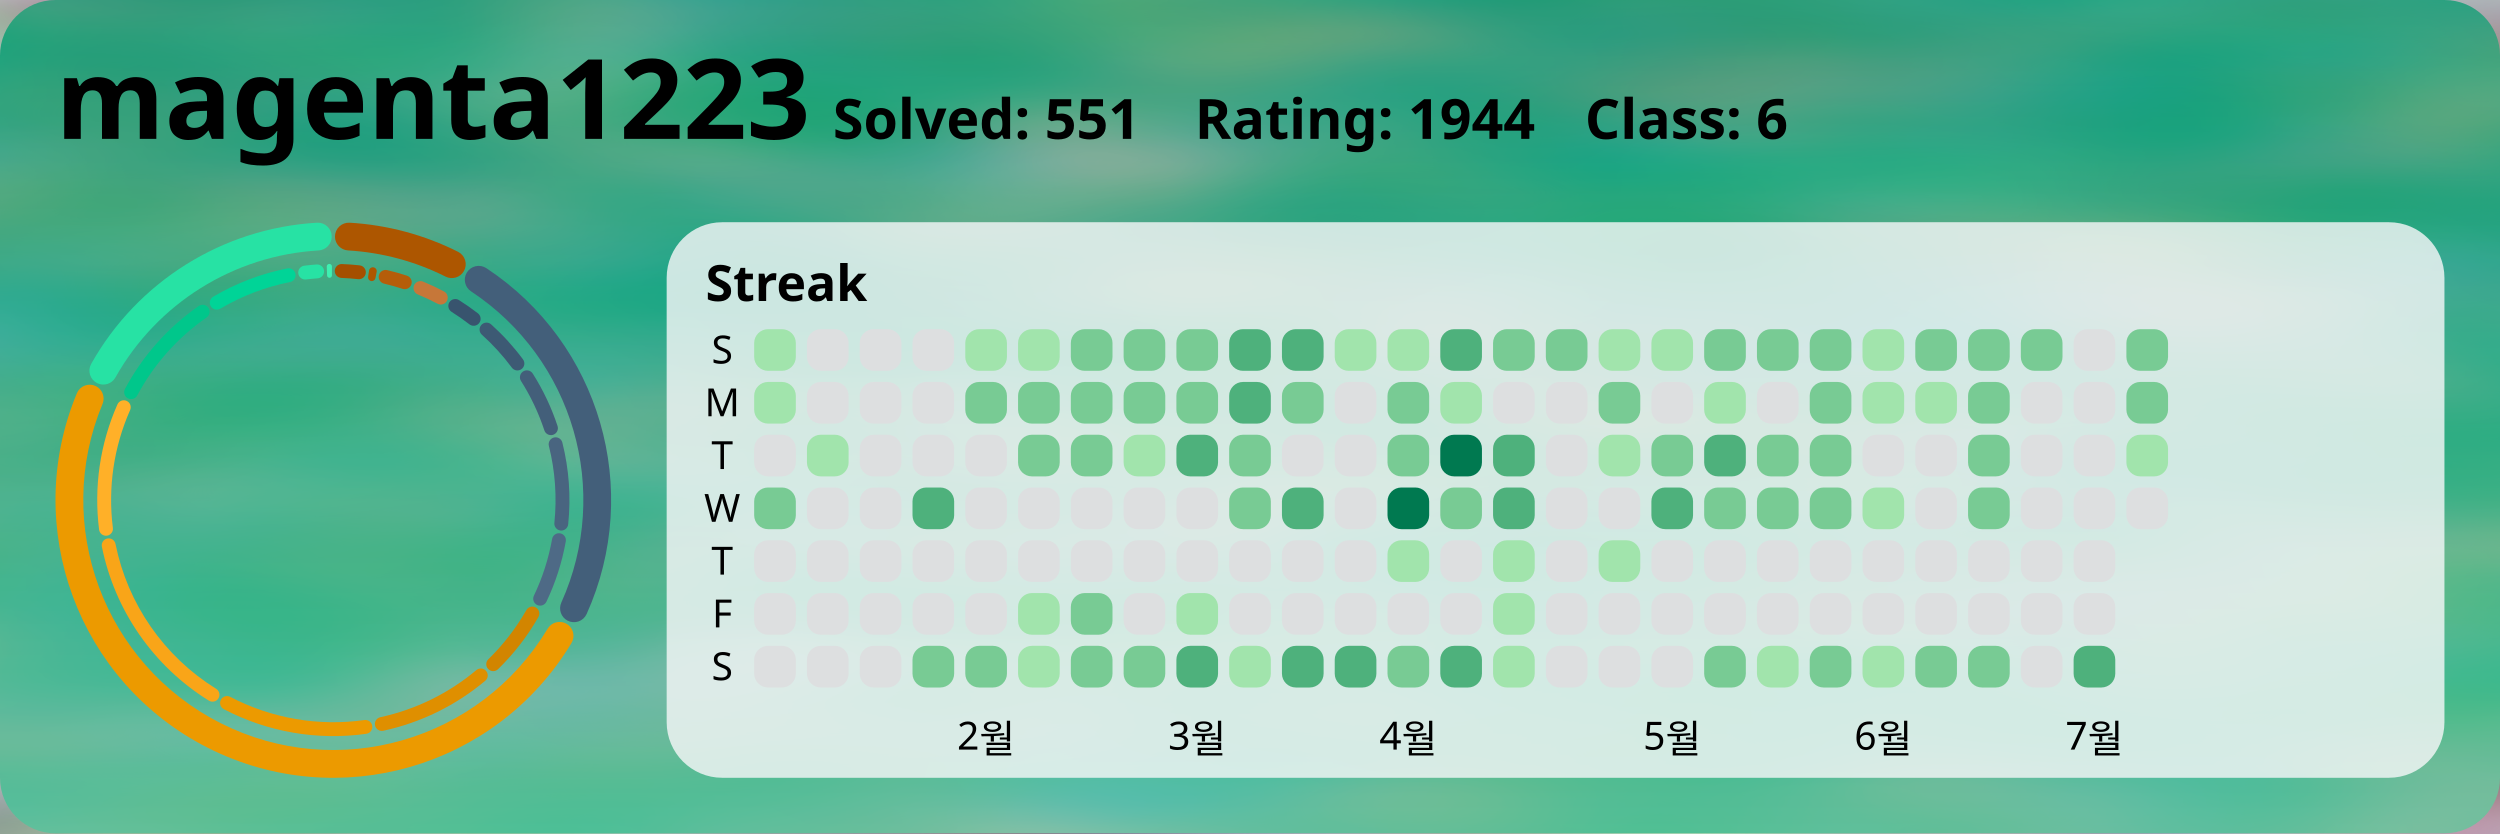
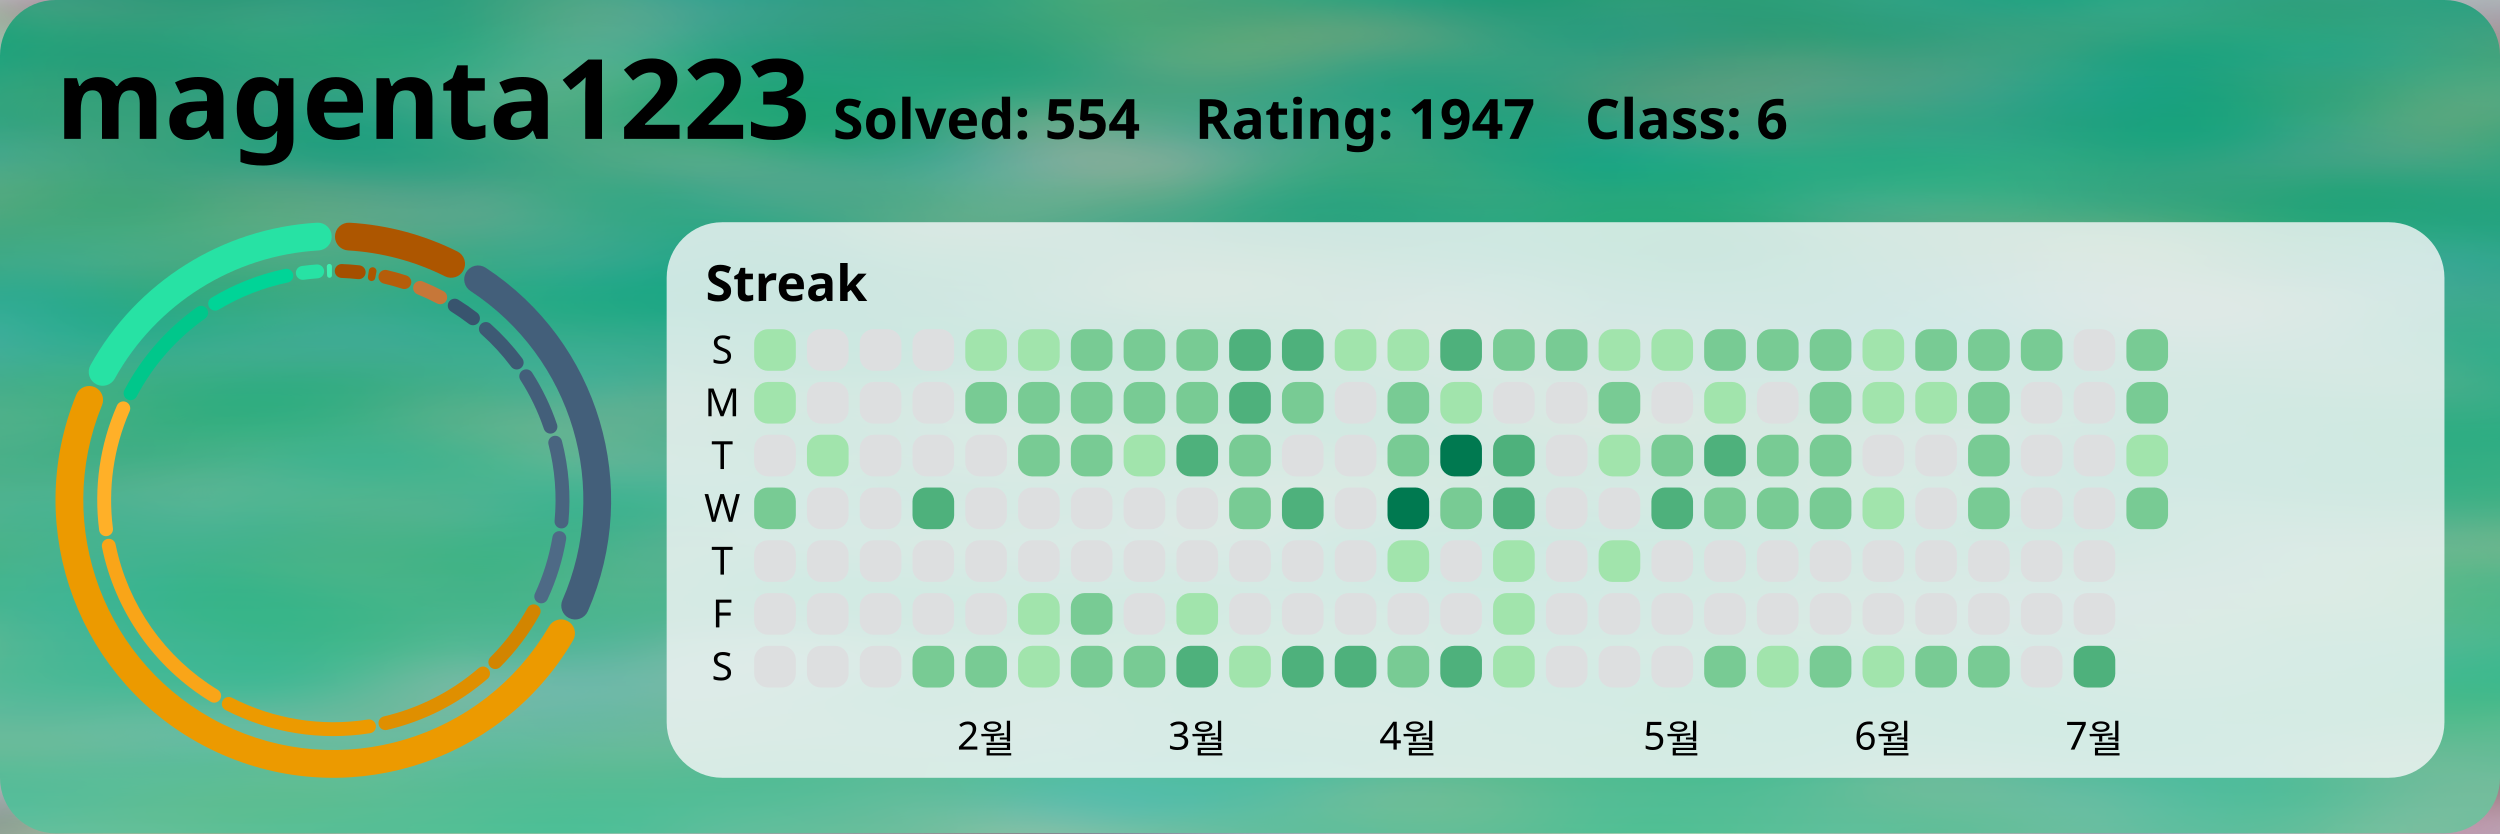
<svg xmlns="http://www.w3.org/2000/svg" id="svg" width="2700" height="900">
  <defs>
    <linearGradient id="ffflux-gradient" gradientTransform="rotate(360, 0.5, 0.5)" x1="50%" y1="0%" x2="50%" y2="100%">
      <stop id="stop1" stop-color="#00C78B" stop-opacity="1" offset="0%" />
      <stop id="stop2" stop-color="#51FDBD" stop-opacity="1" offset="100%" />
    </linearGradient>
    <filter id="ffflux-filter" x="-20%" y="-20%" width="140%" height="140%" filterUnits="objectBoundingBox" primitiveUnits="userSpaceOnUse" color-interpolation-filters="sRGB">
      <feTurbulence type="fractalNoise" baseFrequency="0.002 0.007" numOctaves="2" seed="2" stitchTiles="stitch" x="0%" y="0%" width="100%" height="100%" result="turbulence" />
      <feGaussianBlur stdDeviation="0 0" x="0%" y="0%" width="100%" height="100%" in="turbulence" edgeMode="duplicate" result="blur" />
      <feBlend mode="screen" x="0%" y="0%" width="100%" height="100%" in="SourceGraphic" in2="blur" result="blend" />
      <feComponentTransfer>
        <feFuncR type="linear" slope="0.75" />
        <feFuncG type="linear" slope="0.75" />
        <feFuncB type="linear" slope="0.75" />
      </feComponentTransfer>
    </filter>
  </defs>
  <rect width="2700" height="900" fill="url(#ffflux-gradient)" filter="url(#ffflux-filter)" rx="60" ry="60" />
  <text x="60" y="150" style="font-size: 120px; color: black; font-family: &quot;Noto Sans&quot;, sans-serif; font-weight: bold;">magenta1223</text>
-   <text x="899.531" y="150" style="font-size: 60px; color: black; font-family: &quot;Noto Sans&quot;, sans-serif; font-weight: bold;">Solved: 551</text>
-   <text x="1290.359" y="150" style="font-size: 60px; color: black; font-family: &quot;Noto Sans&quot;, sans-serif; font-weight: bold;">Rating: 1944</text>
+   <text x="899.531" y="150" style="font-size: 60px; color: black; font-family: &quot;Noto Sans&quot;, sans-serif; font-weight: bold;">Solved: 554</text>
+   <text x="1290.359" y="150" style="font-size: 60px; color: black; font-family: &quot;Noto Sans&quot;, sans-serif; font-weight: bold;">Rating: 1947</text>
  <text x="1711.656" y="150" style="font-size: 60px; color: black; font-family: &quot;Noto Sans&quot;, sans-serif; font-weight: bold;">Class: 6</text>
  <g transform="translate(360,540)">
    <path d="M0,-255L0,-240Z" fill="#9D4900" />
-     <path d="M1.528,-247.335A7.5,7.5,0,0,1,9.302,-254.83A255,255,0,0,1,28.439,-253.409A7.5,7.5,0,0,1,35.02,-244.848L35.02,-244.848A7.5,7.5,0,0,1,26.766,-238.503A240,240,0,0,0,8.754,-239.84A7.5,7.5,0,0,1,1.528,-247.335Z" fill="#A54F00" />
-     <path d="M38.546,-247.767A4.192,4.192,0,1,1,46.805,-246.341L45.501,-239.698A4.037,4.037,0,0,1,37.546,-241.072Z" fill="#AD5600" />
-     <path d="M49.147,-242.408A7.5,7.5,0,0,1,58.219,-248.265A255,255,0,0,1,79.492,-242.293A7.5,7.5,0,0,1,84.19,-232.571L84.19,-232.571A7.5,7.5,0,0,1,74.816,-228.041A240,240,0,0,0,54.794,-233.661A7.5,7.5,0,0,1,49.147,-242.408Z" fill="#B55D0A" />
-     <path d="M87.057,-231.513A7.5,7.5,0,0,1,96.945,-235.853A255,255,0,0,1,119.574,-225.227A7.5,7.5,0,0,1,122.549,-214.846L122.549,-214.846A7.5,7.5,0,0,1,112.54,-211.978A240,240,0,0,0,91.242,-221.98A7.5,7.5,0,0,1,87.057,-231.513Z" fill="#C67739" />
-     <path d="M125.194,-213.316A7.5,7.5,0,0,1,135.676,-215.91A255,255,0,0,1,156.166,-201.587A7.5,7.5,0,0,1,157.33,-190.851L157.33,-190.851A7.5,7.5,0,0,1,146.98,-189.729A240,240,0,0,0,127.695,-203.209A7.5,7.5,0,0,1,125.194,-213.316Z" fill="#38546E" />
-     <path d="M159.676,-188.893A7.5,7.5,0,0,1,170.447,-189.665A255,255,0,0,1,204.838,-151.877A7.5,7.5,0,0,1,203.057,-141.226L203.057,-141.226A7.5,7.5,0,0,1,192.788,-142.943A240,240,0,0,0,160.421,-178.508A7.5,7.5,0,0,1,159.676,-188.893Z" fill="#3D5A74" />
-     <path d="M204.787,-138.707A7.5,7.5,0,0,1,215.365,-136.539A255,255,0,0,1,242.158,-79.903A7.5,7.5,0,0,1,237.124,-70.35L237.124,-70.35A7.5,7.5,0,0,1,227.913,-75.203A240,240,0,0,0,202.697,-128.507A7.5,7.5,0,0,1,204.787,-138.707Z" fill="#435F7A" />
-     <path d="M237.975,-67.415A7.5,7.5,0,0,1,247.339,-62.036A255,255,0,0,1,253.643,26.271A7.5,7.5,0,0,1,245.139,32.925L245.139,32.925A7.5,7.5,0,0,1,238.723,24.725A240,240,0,0,0,232.789,-58.387A7.5,7.5,0,0,1,237.975,-67.415Z" fill="#496580" />
-     <path d="M244.713,35.951A7.5,7.5,0,0,1,251.053,44.692A255,255,0,0,1,230.133,109.836A7.5,7.5,0,0,1,219.889,113.252L219.889,113.252A7.5,7.5,0,0,1,216.595,103.375A240,240,0,0,0,236.285,42.063A7.5,7.5,0,0,1,244.713,35.951Z" fill="#4E6A86" />
-     <path d="M218.473,115.96A7.5,7.5,0,0,1,221.513,126.322A255,255,0,0,1,177.879,182.713A7.5,7.5,0,0,1,167.086,182.371L167.086,182.371A7.5,7.5,0,0,1,167.416,171.965A240,240,0,0,0,208.482,118.891A7.5,7.5,0,0,1,218.473,115.96Z" fill="#D28500" />
-     <path d="M164.82,184.422A7.5,7.5,0,0,1,164.085,195.195A255,255,0,0,1,53.964,249.225A7.5,7.5,0,0,1,44.993,243.213L44.993,243.213A7.5,7.5,0,0,1,50.789,234.564A240,240,0,0,0,154.433,183.713A7.5,7.5,0,0,1,164.82,184.422Z" fill="#DF8F00" />
-     <path d="M41.985,243.751A7.5,7.5,0,0,1,35.651,252.496A255,255,0,0,1,-118.288,225.905A7.5,7.5,0,0,1,-121.322,215.541L-121.322,215.541A7.5,7.5,0,0,1,-111.33,212.616A240,240,0,0,0,33.553,237.643A7.5,7.5,0,0,1,41.985,243.751Z" fill="#EC9A00" />
-     <path d="M-123.975,214.026A7.5,7.5,0,0,1,-134.442,216.68A255,255,0,0,1,-249.968,50.406A7.5,7.5,0,0,1,-243.83,41.522L-243.83,41.522A7.5,7.5,0,0,1,-235.264,47.441A240,240,0,0,0,-126.534,203.934A7.5,7.5,0,0,1,-123.975,214.026Z" fill="#F9A518" />
-     <path d="M-244.324,38.507A7.5,7.5,0,0,1,-252.978,32.048A255,255,0,0,1,-233.17,-103.232A7.5,7.5,0,0,1,-223.028,-106.938L-223.028,-106.938A7.5,7.5,0,0,1,-219.454,-97.159A240,240,0,0,0,-238.097,30.163A7.5,7.5,0,0,1,-244.324,38.507Z" fill="#FFB028" />
-     <path d="M-221.689,-109.686A7.5,7.5,0,0,1,-225.023,-119.956A255,255,0,0,1,-145.379,-209.499A7.5,7.5,0,0,1,-134.79,-207.385L-134.79,-207.385A7.5,7.5,0,0,1,-136.828,-197.175A240,240,0,0,0,-211.787,-112.9A7.5,7.5,0,0,1,-221.689,-109.686Z" fill="#00C78B" />
-     <path d="M-132.218,-209.035A7.5,7.5,0,0,1,-129.719,-219.54A255,255,0,0,1,-49.693,-250.111A7.5,7.5,0,0,1,-40.827,-243.947L-40.827,-243.947A7.5,7.5,0,0,1,-46.77,-235.399A240,240,0,0,0,-122.089,-206.626A7.5,7.5,0,0,1,-132.218,-209.035Z" fill="#00D497" />
-     <path d="M-37.81,-244.433A7.5,7.5,0,0,1,-31.327,-253.068A255,255,0,0,1,-18.012,-254.363A7.5,7.5,0,0,1,-9.987,-247.138L-9.987,-247.138A7.5,7.5,0,0,1,-16.953,-239.401A240,240,0,0,0,-29.484,-238.182A7.5,7.5,0,0,1,-37.81,-244.433Z" fill="#27E2A4" />
-     <path d="M-7.098,-252.082A2.786,2.786,0,1,1,-1.528,-252.177L-1.528,-242.586A2.622,2.622,0,0,1,-6.77,-242.497Z" fill="#3EF0B1" />
+     <path d="M1.528,-247.335A7.5,7.5,0,0,1,9.302,-254.83A255,255,0,0,1,28.235,-253.432A7.5,7.5,0,0,1,34.824,-244.876L34.824,-244.876A7.5,7.5,0,0,1,26.575,-238.524A240,240,0,0,0,8.754,-239.84A7.5,7.5,0,0,1,1.528,-247.335Z" fill="#A54F00" />
+     <path d="M38.352,-247.829A4.161,4.161,0,1,1,46.552,-246.42L45.243,-239.716A4.006,4.006,0,0,1,37.348,-241.072Z" fill="#AD5600" />
+     <path d="M48.892,-242.46A7.5,7.5,0,0,1,57.958,-248.326A255,255,0,0,1,79.028,-242.445A7.5,7.5,0,0,1,83.745,-232.731L83.745,-232.731A7.5,7.5,0,0,1,74.379,-228.184A240,240,0,0,0,54.549,-233.719A7.5,7.5,0,0,1,48.892,-242.46Z" fill="#B55D0A" />
+     <path d="M86.614,-231.679A7.5,7.5,0,0,1,96.493,-236.038A255,255,0,0,1,118.934,-225.565A7.5,7.5,0,0,1,121.938,-215.193L121.938,-215.193A7.5,7.5,0,0,1,111.938,-212.297A240,240,0,0,0,90.817,-222.154A7.5,7.5,0,0,1,86.614,-231.679Z" fill="#C67739" />
+     <path d="M124.587,-213.671A7.5,7.5,0,0,1,135.062,-216.294A255,255,0,0,1,155.406,-202.173A7.5,7.5,0,0,1,156.61,-191.443L156.61,-191.443A7.5,7.5,0,0,1,146.264,-190.281A240,240,0,0,0,127.117,-203.571A7.5,7.5,0,0,1,124.587,-213.671Z" fill="#38546E" />
+     <path d="M158.964,-189.493A7.5,7.5,0,0,1,169.731,-190.306A255,255,0,0,1,204.038,-152.95A7.5,7.5,0,0,1,202.313,-142.29L202.313,-142.29A7.5,7.5,0,0,1,192.036,-143.953A240,240,0,0,0,159.747,-179.111A7.5,7.5,0,0,1,158.964,-189.493Z" fill="#3D5A74" />
+     <path d="M204.056,-139.78A7.5,7.5,0,0,1,214.646,-137.667A255,255,0,0,1,241.594,-81.591A7.5,7.5,0,0,1,236.628,-72.003L236.628,-72.003A7.5,7.5,0,0,1,227.383,-76.792A240,240,0,0,0,202.019,-129.569A7.5,7.5,0,0,1,204.056,-139.78Z" fill="#435F7A" />
+     <path d="M237.499,-69.074A7.5,7.5,0,0,1,246.9,-63.761A255,255,0,0,1,253.876,23.92A7.5,7.5,0,0,1,245.433,30.653L245.433,30.653A7.5,7.5,0,0,1,238.942,22.513A240,240,0,0,0,232.376,-60.01A7.5,7.5,0,0,1,237.499,-69.074Z" fill="#496580" />
+     <path d="M245.036,33.683A7.5,7.5,0,0,1,251.456,42.365A255,255,0,0,1,231.339,107.272A7.5,7.5,0,0,1,221.134,110.801L221.134,110.801A7.5,7.5,0,0,1,217.731,100.962A240,240,0,0,0,236.665,39.873A7.5,7.5,0,0,1,245.036,33.683Z" fill="#4E6A86" />
+     <path d="M219.748,113.525A7.5,7.5,0,0,1,222.903,123.852A255,255,0,0,1,180.245,180.38A7.5,7.5,0,0,1,169.448,180.179L169.448,180.179A7.5,7.5,0,0,1,169.642,169.769A240,240,0,0,0,209.791,116.566A7.5,7.5,0,0,1,219.748,113.525Z" fill="#D28500" />
+     <path d="M167.209,182.259A7.5,7.5,0,0,1,166.614,193.041A255,255,0,0,1,57.958,248.326A7.5,7.5,0,0,1,48.892,242.46L48.892,242.46A7.5,7.5,0,0,1,54.549,233.719A240,240,0,0,0,156.814,181.685A7.5,7.5,0,0,1,167.209,182.259Z" fill="#DF8F00" />
+     <path d="M45.893,243.045A7.5,7.5,0,0,1,39.7,251.891A255,255,0,0,1,-116.368,226.9A7.5,7.5,0,0,1,-119.489,216.563L-119.489,216.563A7.5,7.5,0,0,1,-109.523,213.553A240,240,0,0,0,37.364,237.074A7.5,7.5,0,0,1,45.893,243.045Z" fill="#EC9A00" />
+     <path d="M-122.156,215.07A7.5,7.5,0,0,1,-132.6,217.812A255,255,0,0,1,-249.869,50.895A7.5,7.5,0,0,1,-243.748,41.999L-243.748,41.999A7.5,7.5,0,0,1,-235.171,47.901A240,240,0,0,0,-124.8,205A7.5,7.5,0,0,1,-122.156,215.07Z" fill="#F9A518" />
+     <path d="M-244.248,38.984A7.5,7.5,0,0,1,-252.915,32.543A255,255,0,0,1,-233.713,-101.997A7.5,7.5,0,0,1,-223.59,-105.757L-223.59,-105.757A7.5,7.5,0,0,1,-219.965,-95.997A240,240,0,0,0,-238.038,30.628A7.5,7.5,0,0,1,-244.248,38.984Z" fill="#FFB028" />
+     <path d="M-222.266,-108.511A7.5,7.5,0,0,1,-225.655,-118.764A255,255,0,0,1,-147.104,-208.292A7.5,7.5,0,0,1,-136.497,-206.266L-136.497,-206.266A7.5,7.5,0,0,1,-138.451,-196.039A240,240,0,0,0,-212.381,-111.778A7.5,7.5,0,0,1,-222.266,-108.511Z" fill="#00C78B" />
+     <path d="M-133.938,-207.937A7.5,7.5,0,0,1,-131.527,-218.462A255,255,0,0,1,-52.311,-249.577A7.5,7.5,0,0,1,-43.38,-243.506L-43.38,-243.506A7.5,7.5,0,0,1,-49.234,-234.896A240,240,0,0,0,-123.79,-205.611A7.5,7.5,0,0,1,-133.938,-207.937Z" fill="#00D497" />
+     <path d="M-40.369,-244.023A7.5,7.5,0,0,1,-33.976,-252.726A255,255,0,0,1,-17.965,-254.366A7.5,7.5,0,0,1,-9.941,-247.14L-9.941,-247.14A7.5,7.5,0,0,1,-16.908,-239.404A240,240,0,0,0,-31.978,-237.86A7.5,7.5,0,0,1,-40.369,-244.023Z" fill="#27E2A4" />
+     <path d="M-7.052,-252.107A2.763,2.763,0,1,1,-1.528,-252.201L-1.528,-242.564A2.599,2.599,0,0,1,-6.724,-242.475Z" fill="#3EF0B1" />
    <path d="M0,-255L0,-240Z" fill="#51FDBD" />
    <path d="M0,-255L0,-240Z" fill="#009EE5" />
    <path d="M0,-255L0,-240Z" fill="#00A9F0" />
    <path d="M0,-255L0,-240Z" fill="#00B4FC" />
    <path d="M0,-255L0,-240Z" fill="#2BBFFF" />
    <path d="M0,-255L0,-240Z" fill="#41CAFF" />
    <path d="M0,-255L0,-240Z" fill="#E0004C" />
    <path d="M0,-255L0,-240Z" fill="#EA0053" />
    <path d="M0,-255L0,-240Z" fill="#F5005A" />
    <path d="M0,-255L0,-240Z" fill="#FF0062" />
    <path d="M0,-255L0,-240Z" fill="#CE3D38" />
-     <path d="M1.761,-284.507A15,15,0,0,1,17.643,-299.481A300,300,0,0,1,134.716,-268.052A15,15,0,0,1,140.963,-247.137L140.963,-247.137A15,15,0,0,1,121.244,-241.246A270,270,0,0,0,15.879,-269.533A15,15,0,0,1,1.761,-284.507Z" fill="#AD5600" />
-     <path d="M144.012,-245.373A15,15,0,0,1,165.258,-250.379A300,300,0,0,1,273.566,123.134A15,15,0,0,1,252.937,130.269L252.937,130.269A15,15,0,0,1,246.209,110.82A270,270,0,0,0,148.732,-225.341A15,15,0,0,1,144.012,-245.373Z" fill="#435F7A" />
-     <path d="M251.305,133.391A15,15,0,0,1,257.215,154.403A300,300,0,0,1,-276.964,-115.286A15,15,0,0,1,-256.547,-123.007L-256.547,-123.007A15,15,0,0,1,-249.268,-103.757A270,270,0,0,0,231.494,138.963A15,15,0,0,1,251.305,133.391Z" fill="#EC9A00" />
-     <path d="M-255.005,-126.173A15,15,0,0,1,-261.512,-147.009A300,300,0,0,1,-17.643,-299.481A15,15,0,0,1,-1.761,-284.507L-1.761,-284.507A15,15,0,0,1,-15.879,-269.533A270,270,0,0,0,-235.361,-132.308A15,15,0,0,1,-255.005,-126.173Z" fill="#27E2A4" />
+     <path d="M1.761,-284.507A15,15,0,0,1,17.643,-299.481A300,300,0,0,1,133.954,-268.433A15,15,0,0,1,140.261,-247.536L140.261,-247.536A15,15,0,0,1,120.558,-241.59A270,270,0,0,0,15.879,-269.533A15,15,0,0,1,1.761,-284.507Z" fill="#AD5600" />
+     <path d="M143.314,-245.781A15,15,0,0,1,164.546,-250.848A300,300,0,0,1,274.917,120.085A15,15,0,0,1,254.369,127.45L254.369,127.45A15,15,0,0,1,247.426,108.077A270,270,0,0,0,148.091,-225.763A15,15,0,0,1,143.314,-245.781Z" fill="#435F7A" />
+     <path d="M252.772,130.589A15,15,0,0,1,258.915,151.535A300,300,0,0,1,-277.57,-113.819A15,15,0,0,1,-257.194,-121.648L-257.194,-121.648A15,15,0,0,1,-249.813,-102.437A270,270,0,0,0,233.024,136.381A15,15,0,0,1,252.772,130.589Z" fill="#EC9A00" />
+     <path d="M-255.669,-124.822A15,15,0,0,1,-262.286,-145.623A300,300,0,0,1,-17.643,-299.481A15,15,0,0,1,-1.761,-284.507L-1.761,-284.507A15,15,0,0,1,-15.879,-269.533A270,270,0,0,0,-236.057,-131.061A15,15,0,0,1,-255.669,-124.822Z" fill="#27E2A4" />
    <path d="M0,-300L0,-270Z" fill="#00B4FC" />
    <path d="M0,-300L0,-270Z" fill="#F5005A" />
  </g>
  <rect transform="translate(720,240)" width="1920" height="600" rx="60" ry="60" style="fill: rgb(247, 248, 249); opacity: 0.8;" />
  <text transform="translate(720,240)" x="42" y="66" style="dominant-baseline: middle; font-size: 54px; color: black; font-family: &quot;Noto Sans&quot;, sans-serif; font-weight: bold;">Streak</text>
  <g transform="translate(780,378)">
    <text x="0" y="0" style="text-anchor: middle; dominant-baseline: middle; font-size: 42px; color: black; font-family: &quot;Noto Sans&quot;, sans-serif;">S</text>
    <text x="0" y="57" style="text-anchor: middle; dominant-baseline: middle; font-size: 42px; color: black; font-family: &quot;Noto Sans&quot;, sans-serif;">M</text>
    <text x="0" y="114" style="text-anchor: middle; dominant-baseline: middle; font-size: 42px; color: black; font-family: &quot;Noto Sans&quot;, sans-serif;">T</text>
    <text x="0" y="171" style="text-anchor: middle; dominant-baseline: middle; font-size: 42px; color: black; font-family: &quot;Noto Sans&quot;, sans-serif;">W</text>
    <text x="0" y="228" style="text-anchor: middle; dominant-baseline: middle; font-size: 42px; color: black; font-family: &quot;Noto Sans&quot;, sans-serif;">T</text>
    <text x="0" y="285" style="text-anchor: middle; dominant-baseline: middle; font-size: 42px; color: black; font-family: &quot;Noto Sans&quot;, sans-serif;">F</text>
    <text x="0" y="342" style="text-anchor: middle; dominant-baseline: middle; font-size: 42px; color: black; font-family: &quot;Noto Sans&quot;, sans-serif;">S</text>
    <rect rx="15" ry="15" width="45" height="45" fill="#A1E4AC" x="34.5" y="-22.5" />
    <rect rx="15" ry="15" width="45" height="45" fill="#A1E4AC" x="34.5" y="34.5" />
    <rect rx="15" ry="15" width="45" height="45" fill="#DDDFE0" x="34.5" y="91.5" />
    <rect rx="15" ry="15" width="45" height="45" fill="#78CB94" x="34.5" y="148.5" />
    <rect rx="15" ry="15" width="45" height="45" fill="#DDDFE0" x="34.5" y="205.5" />
    <rect rx="15" ry="15" width="45" height="45" fill="#DDDFE0" x="34.5" y="262.5" />
    <rect rx="15" ry="15" width="45" height="45" fill="#DDDFE0" x="34.5" y="319.5" />
    <rect rx="15" ry="15" width="45" height="45" fill="#DDDFE0" x="91.5" y="-22.5" />
    <rect rx="15" ry="15" width="45" height="45" fill="#DDDFE0" x="91.5" y="34.5" />
    <rect rx="15" ry="15" width="45" height="45" fill="#A1E4AC" x="91.5" y="91.5" />
    <rect rx="15" ry="15" width="45" height="45" fill="#DDDFE0" x="91.5" y="148.5" />
    <rect rx="15" ry="15" width="45" height="45" fill="#DDDFE0" x="91.5" y="205.5" />
    <rect rx="15" ry="15" width="45" height="45" fill="#DDDFE0" x="91.5" y="262.5" />
    <rect rx="15" ry="15" width="45" height="45" fill="#DDDFE0" x="91.5" y="319.5" />
    <rect rx="15" ry="15" width="45" height="45" fill="#DDDFE0" x="148.5" y="-22.5" />
    <rect rx="15" ry="15" width="45" height="45" fill="#DDDFE0" x="148.5" y="34.5" />
    <rect rx="15" ry="15" width="45" height="45" fill="#DDDFE0" x="148.5" y="91.5" />
    <rect rx="15" ry="15" width="45" height="45" fill="#DDDFE0" x="148.5" y="148.5" />
    <rect rx="15" ry="15" width="45" height="45" fill="#DDDFE0" x="148.5" y="205.5" />
    <rect rx="15" ry="15" width="45" height="45" fill="#DDDFE0" x="148.5" y="262.5" />
    <rect rx="15" ry="15" width="45" height="45" fill="#DDDFE0" x="148.5" y="319.5" />
    <rect rx="15" ry="15" width="45" height="45" fill="#DDDFE0" x="205.5" y="-22.5" />
    <rect rx="15" ry="15" width="45" height="45" fill="#DDDFE0" x="205.5" y="34.5" />
    <rect rx="15" ry="15" width="45" height="45" fill="#DDDFE0" x="205.5" y="91.5" />
    <rect rx="15" ry="15" width="45" height="45" fill="#4EB17C" x="205.5" y="148.5" />
    <rect rx="15" ry="15" width="45" height="45" fill="#DDDFE0" x="205.5" y="205.5" />
    <rect rx="15" ry="15" width="45" height="45" fill="#DDDFE0" x="205.5" y="262.5" />
    <rect rx="15" ry="15" width="45" height="45" fill="#78CB94" x="205.5" y="319.5" />
    <rect rx="15" ry="15" width="45" height="45" fill="#A1E4AC" x="262.5" y="-22.5" />
    <rect rx="15" ry="15" width="45" height="45" fill="#78CB94" x="262.5" y="34.5" />
    <rect rx="15" ry="15" width="45" height="45" fill="#DDDFE0" x="262.5" y="91.5" />
    <rect rx="15" ry="15" width="45" height="45" fill="#DDDFE0" x="262.5" y="148.5" />
    <rect rx="15" ry="15" width="45" height="45" fill="#DDDFE0" x="262.5" y="205.5" />
    <rect rx="15" ry="15" width="45" height="45" fill="#DDDFE0" x="262.5" y="262.5" />
    <rect rx="15" ry="15" width="45" height="45" fill="#78CB94" x="262.5" y="319.5" />
    <text x="285" y="399" style="text-anchor: middle; dominant-baseline: hanging; font-size: 42px; color: black; font-family: &quot;Noto Sans&quot;, sans-serif;">2월</text>
    <rect rx="15" ry="15" width="45" height="45" fill="#A1E4AC" x="319.5" y="-22.5" />
    <rect rx="15" ry="15" width="45" height="45" fill="#78CB94" x="319.5" y="34.5" />
    <rect rx="15" ry="15" width="45" height="45" fill="#78CB94" x="319.5" y="91.5" />
    <rect rx="15" ry="15" width="45" height="45" fill="#DDDFE0" x="319.5" y="148.5" />
    <rect rx="15" ry="15" width="45" height="45" fill="#DDDFE0" x="319.5" y="205.5" />
    <rect rx="15" ry="15" width="45" height="45" fill="#A1E4AC" x="319.5" y="262.5" />
    <rect rx="15" ry="15" width="45" height="45" fill="#A1E4AC" x="319.5" y="319.5" />
    <rect rx="15" ry="15" width="45" height="45" fill="#78CB94" x="376.5" y="-22.5" />
    <rect rx="15" ry="15" width="45" height="45" fill="#78CB94" x="376.5" y="34.5" />
    <rect rx="15" ry="15" width="45" height="45" fill="#78CB94" x="376.5" y="91.5" />
    <rect rx="15" ry="15" width="45" height="45" fill="#DDDFE0" x="376.5" y="148.5" />
    <rect rx="15" ry="15" width="45" height="45" fill="#DDDFE0" x="376.5" y="205.5" />
    <rect rx="15" ry="15" width="45" height="45" fill="#78CB94" x="376.5" y="262.5" />
    <rect rx="15" ry="15" width="45" height="45" fill="#78CB94" x="376.5" y="319.5" />
    <rect rx="15" ry="15" width="45" height="45" fill="#78CB94" x="433.5" y="-22.5" />
    <rect rx="15" ry="15" width="45" height="45" fill="#78CB94" x="433.5" y="34.5" />
    <rect rx="15" ry="15" width="45" height="45" fill="#A1E4AC" x="433.5" y="91.5" />
    <rect rx="15" ry="15" width="45" height="45" fill="#DDDFE0" x="433.5" y="148.5" />
    <rect rx="15" ry="15" width="45" height="45" fill="#DDDFE0" x="433.5" y="205.5" />
    <rect rx="15" ry="15" width="45" height="45" fill="#DDDFE0" x="433.5" y="262.5" />
    <rect rx="15" ry="15" width="45" height="45" fill="#78CB94" x="433.5" y="319.5" />
    <rect rx="15" ry="15" width="45" height="45" fill="#78CB94" x="490.5" y="-22.5" />
    <rect rx="15" ry="15" width="45" height="45" fill="#78CB94" x="490.5" y="34.5" />
    <rect rx="15" ry="15" width="45" height="45" fill="#4EB17C" x="490.5" y="91.5" />
    <rect rx="15" ry="15" width="45" height="45" fill="#DDDFE0" x="490.5" y="148.5" />
    <rect rx="15" ry="15" width="45" height="45" fill="#DDDFE0" x="490.5" y="205.5" />
    <rect rx="15" ry="15" width="45" height="45" fill="#A1E4AC" x="490.5" y="262.5" />
    <rect rx="15" ry="15" width="45" height="45" fill="#4EB17C" x="490.5" y="319.5" />
    <text x="513" y="399" style="text-anchor: middle; dominant-baseline: hanging; font-size: 42px; color: black; font-family: &quot;Noto Sans&quot;, sans-serif;">3월</text>
    <rect rx="15" ry="15" width="45" height="45" fill="#4EB17C" x="547.5" y="-22.5" />
    <rect rx="15" ry="15" width="45" height="45" fill="#4EB17C" x="547.5" y="34.5" />
    <rect rx="15" ry="15" width="45" height="45" fill="#78CB94" x="547.5" y="91.5" />
    <rect rx="15" ry="15" width="45" height="45" fill="#78CB94" x="547.5" y="148.5" />
    <rect rx="15" ry="15" width="45" height="45" fill="#DDDFE0" x="547.5" y="205.5" />
    <rect rx="15" ry="15" width="45" height="45" fill="#DDDFE0" x="547.5" y="262.5" />
    <rect rx="15" ry="15" width="45" height="45" fill="#A1E4AC" x="547.5" y="319.5" />
    <rect rx="15" ry="15" width="45" height="45" fill="#4EB17C" x="604.5" y="-22.5" />
    <rect rx="15" ry="15" width="45" height="45" fill="#78CB94" x="604.5" y="34.5" />
    <rect rx="15" ry="15" width="45" height="45" fill="#DDDFE0" x="604.5" y="91.5" />
    <rect rx="15" ry="15" width="45" height="45" fill="#4EB17C" x="604.5" y="148.5" />
    <rect rx="15" ry="15" width="45" height="45" fill="#DDDFE0" x="604.5" y="205.5" />
    <rect rx="15" ry="15" width="45" height="45" fill="#DDDFE0" x="604.5" y="262.5" />
    <rect rx="15" ry="15" width="45" height="45" fill="#4EB17C" x="604.5" y="319.5" />
    <rect rx="15" ry="15" width="45" height="45" fill="#A1E4AC" x="661.5" y="-22.5" />
    <rect rx="15" ry="15" width="45" height="45" fill="#DDDFE0" x="661.5" y="34.5" />
    <rect rx="15" ry="15" width="45" height="45" fill="#DDDFE0" x="661.5" y="91.5" />
    <rect rx="15" ry="15" width="45" height="45" fill="#DDDFE0" x="661.5" y="148.5" />
    <rect rx="15" ry="15" width="45" height="45" fill="#DDDFE0" x="661.5" y="205.5" />
    <rect rx="15" ry="15" width="45" height="45" fill="#DDDFE0" x="661.5" y="262.5" />
    <rect rx="15" ry="15" width="45" height="45" fill="#4EB17C" x="661.5" y="319.5" />
    <rect rx="15" ry="15" width="45" height="45" fill="#A1E4AC" x="718.5" y="-22.5" />
    <rect rx="15" ry="15" width="45" height="45" fill="#78CB94" x="718.5" y="34.5" />
    <rect rx="15" ry="15" width="45" height="45" fill="#78CB94" x="718.5" y="91.5" />
    <rect rx="15" ry="15" width="45" height="45" fill="#007950" x="718.5" y="148.5" />
    <rect rx="15" ry="15" width="45" height="45" fill="#A1E4AC" x="718.5" y="205.5" />
    <rect rx="15" ry="15" width="45" height="45" fill="#DDDFE0" x="718.5" y="262.5" />
    <rect rx="15" ry="15" width="45" height="45" fill="#78CB94" x="718.5" y="319.5" />
    <text x="741" y="399" style="text-anchor: middle; dominant-baseline: hanging; font-size: 42px; color: black; font-family: &quot;Noto Sans&quot;, sans-serif;">4월</text>
    <rect rx="15" ry="15" width="45" height="45" fill="#4EB17C" x="775.5" y="-22.5" />
    <rect rx="15" ry="15" width="45" height="45" fill="#A1E4AC" x="775.5" y="34.5" />
    <rect rx="15" ry="15" width="45" height="45" fill="#007950" x="775.5" y="91.5" />
    <rect rx="15" ry="15" width="45" height="45" fill="#78CB94" x="775.5" y="148.5" />
    <rect rx="15" ry="15" width="45" height="45" fill="#DDDFE0" x="775.5" y="205.5" />
    <rect rx="15" ry="15" width="45" height="45" fill="#DDDFE0" x="775.5" y="262.5" />
    <rect rx="15" ry="15" width="45" height="45" fill="#4EB17C" x="775.5" y="319.5" />
    <rect rx="15" ry="15" width="45" height="45" fill="#78CB94" x="832.5" y="-22.5" />
    <rect rx="15" ry="15" width="45" height="45" fill="#DDDFE0" x="832.5" y="34.5" />
    <rect rx="15" ry="15" width="45" height="45" fill="#4EB17C" x="832.5" y="91.5" />
    <rect rx="15" ry="15" width="45" height="45" fill="#4EB17C" x="832.5" y="148.5" />
    <rect rx="15" ry="15" width="45" height="45" fill="#A1E4AC" x="832.5" y="205.5" />
    <rect rx="15" ry="15" width="45" height="45" fill="#A1E4AC" x="832.5" y="262.5" />
    <rect rx="15" ry="15" width="45" height="45" fill="#A1E4AC" x="832.5" y="319.5" />
    <rect rx="15" ry="15" width="45" height="45" fill="#78CB94" x="889.5" y="-22.5" />
    <rect rx="15" ry="15" width="45" height="45" fill="#DDDFE0" x="889.5" y="34.5" />
    <rect rx="15" ry="15" width="45" height="45" fill="#DDDFE0" x="889.5" y="91.5" />
    <rect rx="15" ry="15" width="45" height="45" fill="#DDDFE0" x="889.5" y="148.5" />
    <rect rx="15" ry="15" width="45" height="45" fill="#DDDFE0" x="889.5" y="205.5" />
    <rect rx="15" ry="15" width="45" height="45" fill="#DDDFE0" x="889.5" y="262.5" />
    <rect rx="15" ry="15" width="45" height="45" fill="#DDDFE0" x="889.5" y="319.5" />
    <rect rx="15" ry="15" width="45" height="45" fill="#A1E4AC" x="946.5" y="-22.5" />
    <rect rx="15" ry="15" width="45" height="45" fill="#78CB94" x="946.5" y="34.5" />
    <rect rx="15" ry="15" width="45" height="45" fill="#A1E4AC" x="946.5" y="91.5" />
    <rect rx="15" ry="15" width="45" height="45" fill="#DDDFE0" x="946.5" y="148.5" />
    <rect rx="15" ry="15" width="45" height="45" fill="#A1E4AC" x="946.5" y="205.5" />
    <rect rx="15" ry="15" width="45" height="45" fill="#DDDFE0" x="946.5" y="262.5" />
    <rect rx="15" ry="15" width="45" height="45" fill="#DDDFE0" x="946.5" y="319.5" />
    <rect rx="15" ry="15" width="45" height="45" fill="#A1E4AC" x="1003.5" y="-22.5" />
    <rect rx="15" ry="15" width="45" height="45" fill="#DDDFE0" x="1003.5" y="34.5" />
    <rect rx="15" ry="15" width="45" height="45" fill="#78CB94" x="1003.5" y="91.5" />
    <rect rx="15" ry="15" width="45" height="45" fill="#4EB17C" x="1003.5" y="148.5" />
    <rect rx="15" ry="15" width="45" height="45" fill="#DDDFE0" x="1003.5" y="205.5" />
    <rect rx="15" ry="15" width="45" height="45" fill="#DDDFE0" x="1003.5" y="262.5" />
    <rect rx="15" ry="15" width="45" height="45" fill="#DDDFE0" x="1003.5" y="319.5" />
    <text x="1026" y="399" style="text-anchor: middle; dominant-baseline: hanging; font-size: 42px; color: black; font-family: &quot;Noto Sans&quot;, sans-serif;">5월</text>
    <rect rx="15" ry="15" width="45" height="45" fill="#78CB94" x="1060.5" y="-22.5" />
    <rect rx="15" ry="15" width="45" height="45" fill="#A1E4AC" x="1060.5" y="34.5" />
    <rect rx="15" ry="15" width="45" height="45" fill="#4EB17C" x="1060.5" y="91.5" />
    <rect rx="15" ry="15" width="45" height="45" fill="#78CB94" x="1060.5" y="148.5" />
    <rect rx="15" ry="15" width="45" height="45" fill="#DDDFE0" x="1060.5" y="205.5" />
    <rect rx="15" ry="15" width="45" height="45" fill="#DDDFE0" x="1060.5" y="262.5" />
    <rect rx="15" ry="15" width="45" height="45" fill="#78CB94" x="1060.5" y="319.5" />
    <rect rx="15" ry="15" width="45" height="45" fill="#78CB94" x="1117.5" y="-22.5" />
    <rect rx="15" ry="15" width="45" height="45" fill="#DDDFE0" x="1117.5" y="34.5" />
    <rect rx="15" ry="15" width="45" height="45" fill="#78CB94" x="1117.5" y="91.5" />
    <rect rx="15" ry="15" width="45" height="45" fill="#78CB94" x="1117.5" y="148.5" />
    <rect rx="15" ry="15" width="45" height="45" fill="#DDDFE0" x="1117.5" y="205.5" />
    <rect rx="15" ry="15" width="45" height="45" fill="#DDDFE0" x="1117.5" y="262.5" />
    <rect rx="15" ry="15" width="45" height="45" fill="#A1E4AC" x="1117.5" y="319.5" />
    <rect rx="15" ry="15" width="45" height="45" fill="#78CB94" x="1174.5" y="-22.5" />
    <rect rx="15" ry="15" width="45" height="45" fill="#78CB94" x="1174.5" y="34.5" />
    <rect rx="15" ry="15" width="45" height="45" fill="#78CB94" x="1174.5" y="91.5" />
    <rect rx="15" ry="15" width="45" height="45" fill="#78CB94" x="1174.5" y="148.5" />
    <rect rx="15" ry="15" width="45" height="45" fill="#DDDFE0" x="1174.5" y="205.5" />
    <rect rx="15" ry="15" width="45" height="45" fill="#DDDFE0" x="1174.5" y="262.5" />
    <rect rx="15" ry="15" width="45" height="45" fill="#78CB94" x="1174.5" y="319.5" />
    <rect rx="15" ry="15" width="45" height="45" fill="#A1E4AC" x="1231.5" y="-22.5" />
    <rect rx="15" ry="15" width="45" height="45" fill="#A1E4AC" x="1231.5" y="34.5" />
    <rect rx="15" ry="15" width="45" height="45" fill="#DDDFE0" x="1231.5" y="91.5" />
    <rect rx="15" ry="15" width="45" height="45" fill="#A1E4AC" x="1231.5" y="148.5" />
    <rect rx="15" ry="15" width="45" height="45" fill="#DDDFE0" x="1231.5" y="205.5" />
    <rect rx="15" ry="15" width="45" height="45" fill="#DDDFE0" x="1231.5" y="262.5" />
    <rect rx="15" ry="15" width="45" height="45" fill="#A1E4AC" x="1231.5" y="319.5" />
    <text x="1254" y="399" style="text-anchor: middle; dominant-baseline: hanging; font-size: 42px; color: black; font-family: &quot;Noto Sans&quot;, sans-serif;">6월</text>
    <rect rx="15" ry="15" width="45" height="45" fill="#78CB94" x="1288.5" y="-22.5" />
    <rect rx="15" ry="15" width="45" height="45" fill="#A1E4AC" x="1288.5" y="34.5" />
    <rect rx="15" ry="15" width="45" height="45" fill="#DDDFE0" x="1288.5" y="91.5" />
    <rect rx="15" ry="15" width="45" height="45" fill="#DDDFE0" x="1288.5" y="148.5" />
    <rect rx="15" ry="15" width="45" height="45" fill="#DDDFE0" x="1288.5" y="205.5" />
    <rect rx="15" ry="15" width="45" height="45" fill="#DDDFE0" x="1288.5" y="262.5" />
    <rect rx="15" ry="15" width="45" height="45" fill="#78CB94" x="1288.5" y="319.5" />
    <rect rx="15" ry="15" width="45" height="45" fill="#78CB94" x="1345.5" y="-22.5" />
    <rect rx="15" ry="15" width="45" height="45" fill="#78CB94" x="1345.5" y="34.5" />
    <rect rx="15" ry="15" width="45" height="45" fill="#78CB94" x="1345.5" y="91.5" />
    <rect rx="15" ry="15" width="45" height="45" fill="#78CB94" x="1345.5" y="148.5" />
    <rect rx="15" ry="15" width="45" height="45" fill="#DDDFE0" x="1345.5" y="205.5" />
    <rect rx="15" ry="15" width="45" height="45" fill="#DDDFE0" x="1345.5" y="262.5" />
    <rect rx="15" ry="15" width="45" height="45" fill="#78CB94" x="1345.5" y="319.5" />
    <rect rx="15" ry="15" width="45" height="45" fill="#78CB94" x="1402.5" y="-22.5" />
    <rect rx="15" ry="15" width="45" height="45" fill="#DDDFE0" x="1402.5" y="34.5" />
    <rect rx="15" ry="15" width="45" height="45" fill="#DDDFE0" x="1402.5" y="91.5" />
    <rect rx="15" ry="15" width="45" height="45" fill="#DDDFE0" x="1402.5" y="148.5" />
    <rect rx="15" ry="15" width="45" height="45" fill="#DDDFE0" x="1402.5" y="205.5" />
    <rect rx="15" ry="15" width="45" height="45" fill="#DDDFE0" x="1402.5" y="262.5" />
    <rect rx="15" ry="15" width="45" height="45" fill="#DDDFE0" x="1402.5" y="319.5" />
    <rect rx="15" ry="15" width="45" height="45" fill="#DDDFE0" x="1459.5" y="-22.5" />
    <rect rx="15" ry="15" width="45" height="45" fill="#DDDFE0" x="1459.5" y="34.5" />
    <rect rx="15" ry="15" width="45" height="45" fill="#DDDFE0" x="1459.5" y="91.5" />
    <rect rx="15" ry="15" width="45" height="45" fill="#DDDFE0" x="1459.5" y="148.5" />
    <rect rx="15" ry="15" width="45" height="45" fill="#DDDFE0" x="1459.5" y="205.5" />
    <rect rx="15" ry="15" width="45" height="45" fill="#DDDFE0" x="1459.5" y="262.5" />
    <rect rx="15" ry="15" width="45" height="45" fill="#4EB17C" x="1459.5" y="319.5" />
    <text x="1482" y="399" style="text-anchor: middle; dominant-baseline: hanging; font-size: 42px; color: black; font-family: &quot;Noto Sans&quot;, sans-serif;">7월</text>
    <rect rx="15" ry="15" width="45" height="45" fill="#78CB94" x="1516.5" y="-22.5" />
    <rect rx="15" ry="15" width="45" height="45" fill="#78CB94" x="1516.5" y="34.5" />
    <rect rx="15" ry="15" width="45" height="45" fill="#A1E4AC" x="1516.5" y="91.5" />
-     <rect rx="15" ry="15" width="45" height="45" fill="#DDDFE0" x="1516.5" y="148.5" />
+     <rect rx="15" ry="15" width="45" height="45" fill="#78CB94" x="1516.5" y="148.5" />
  </g>
</svg>
